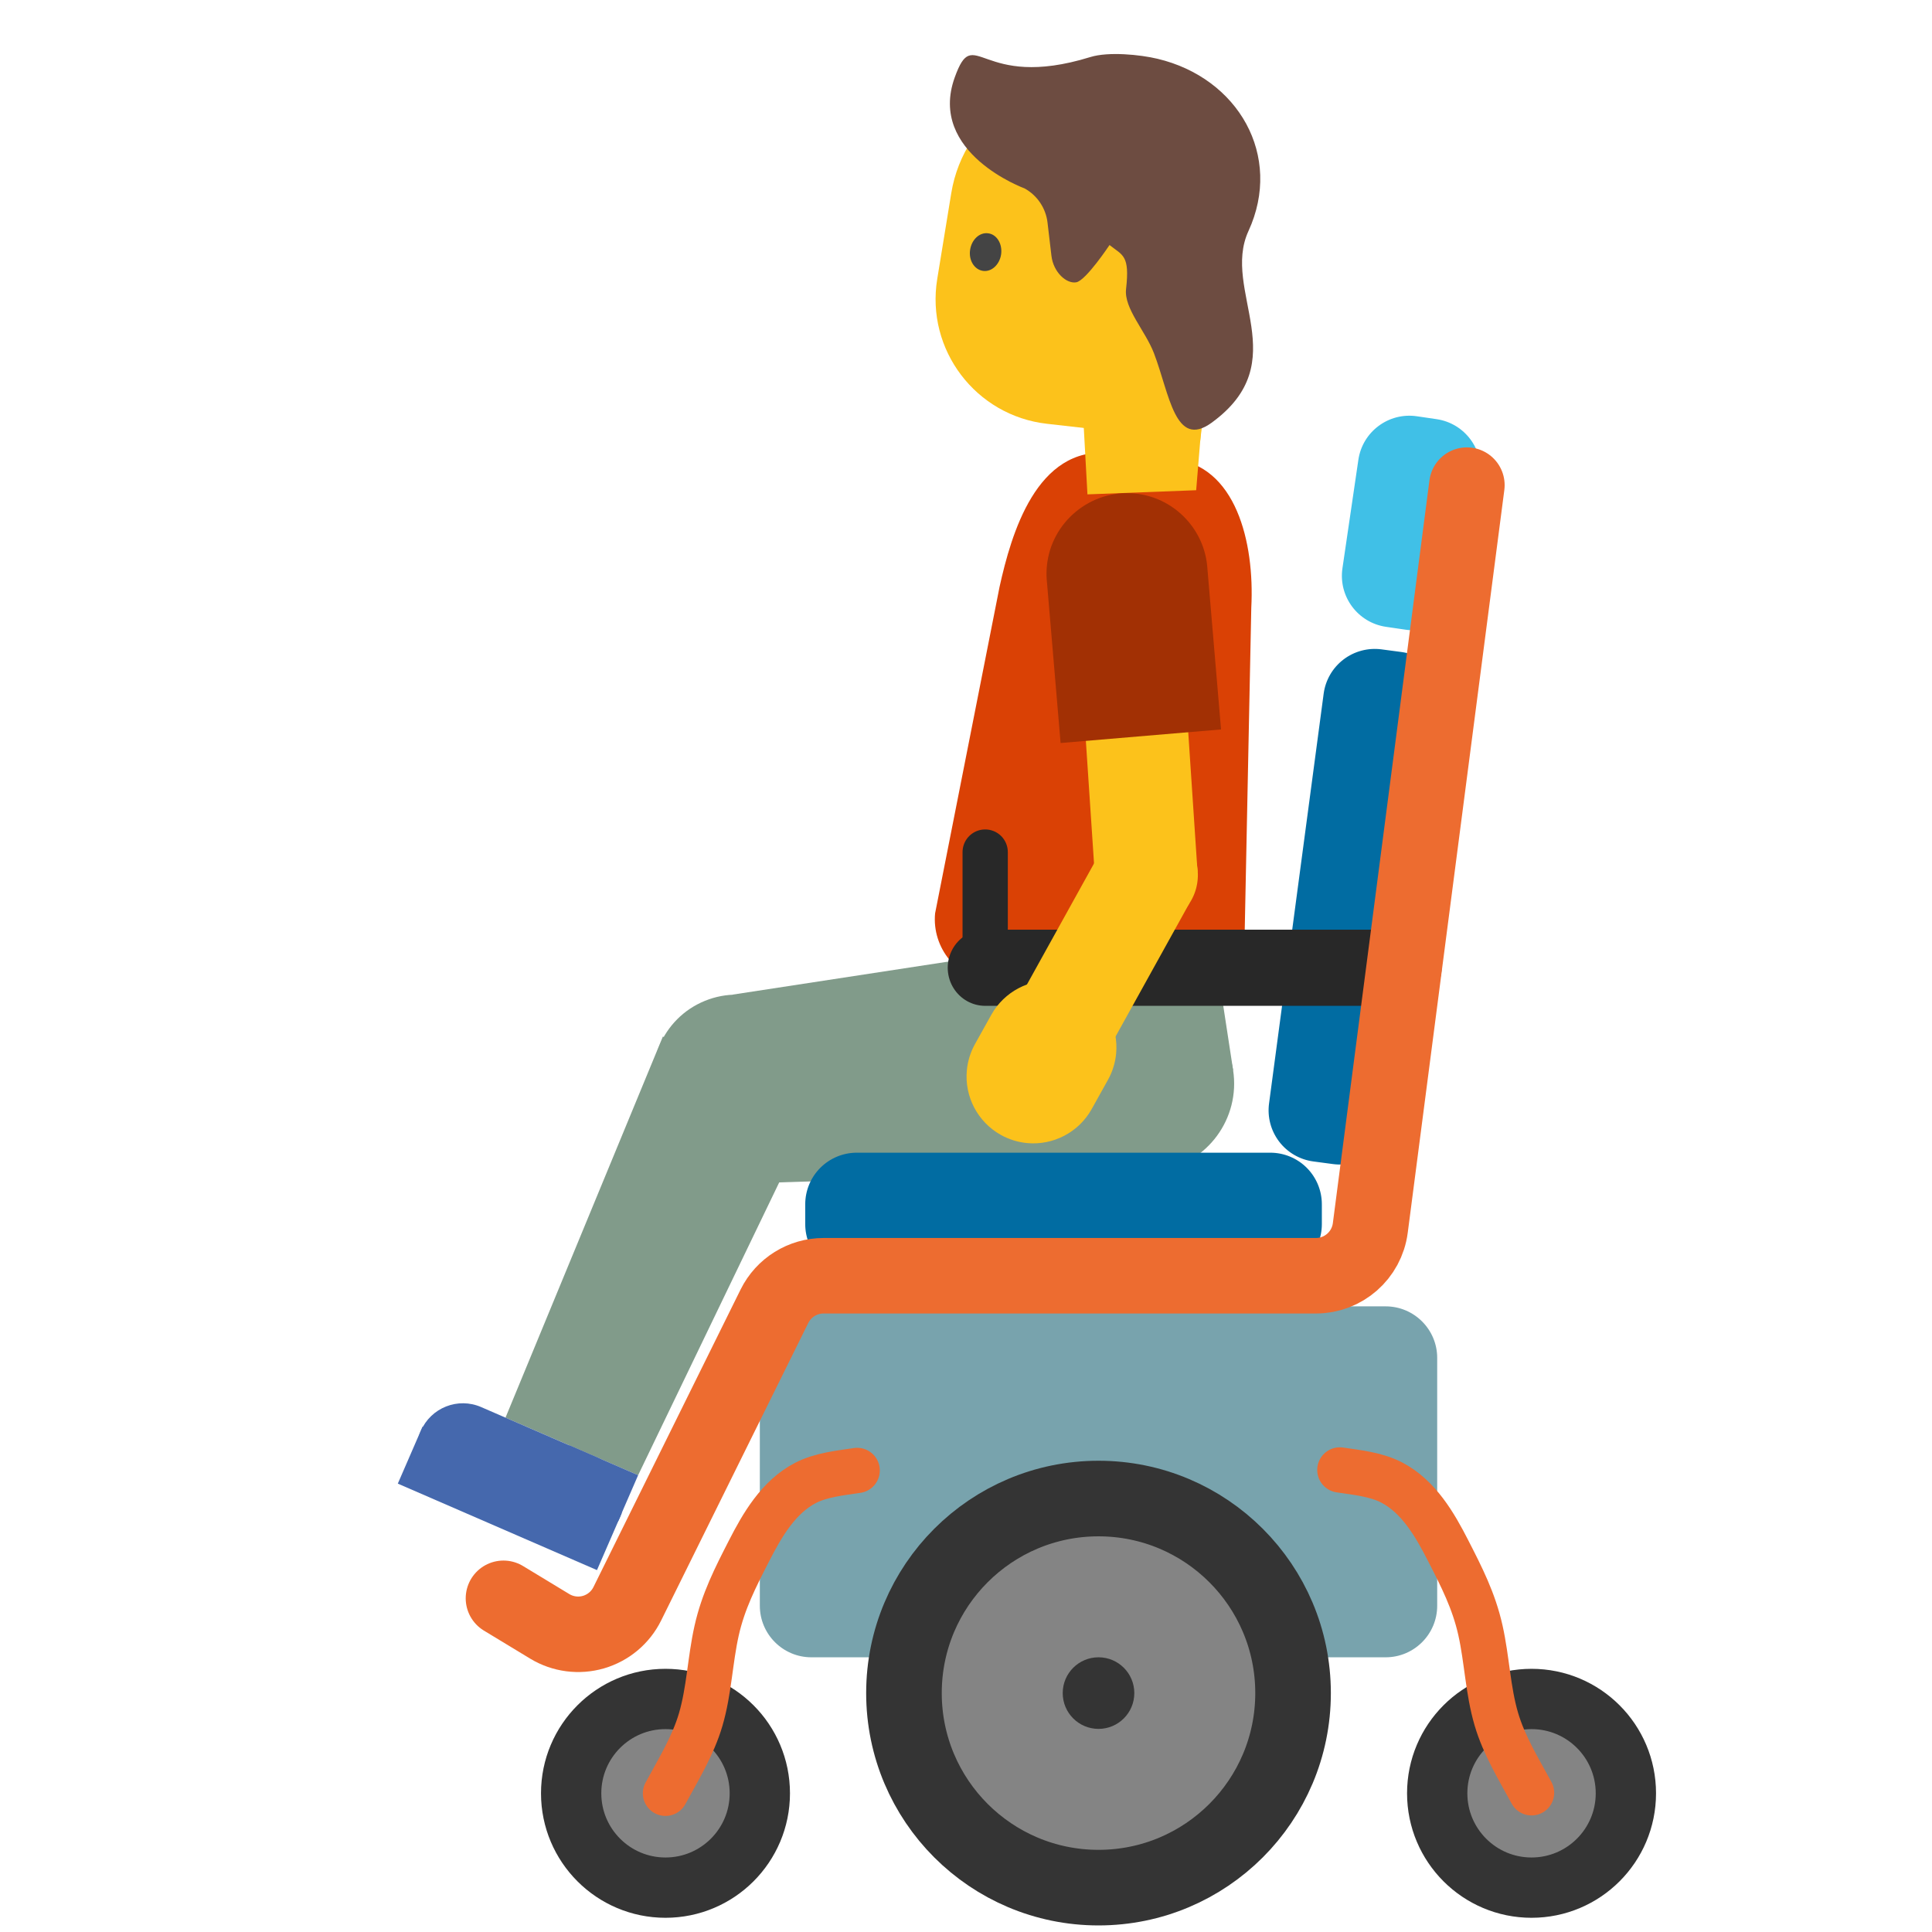
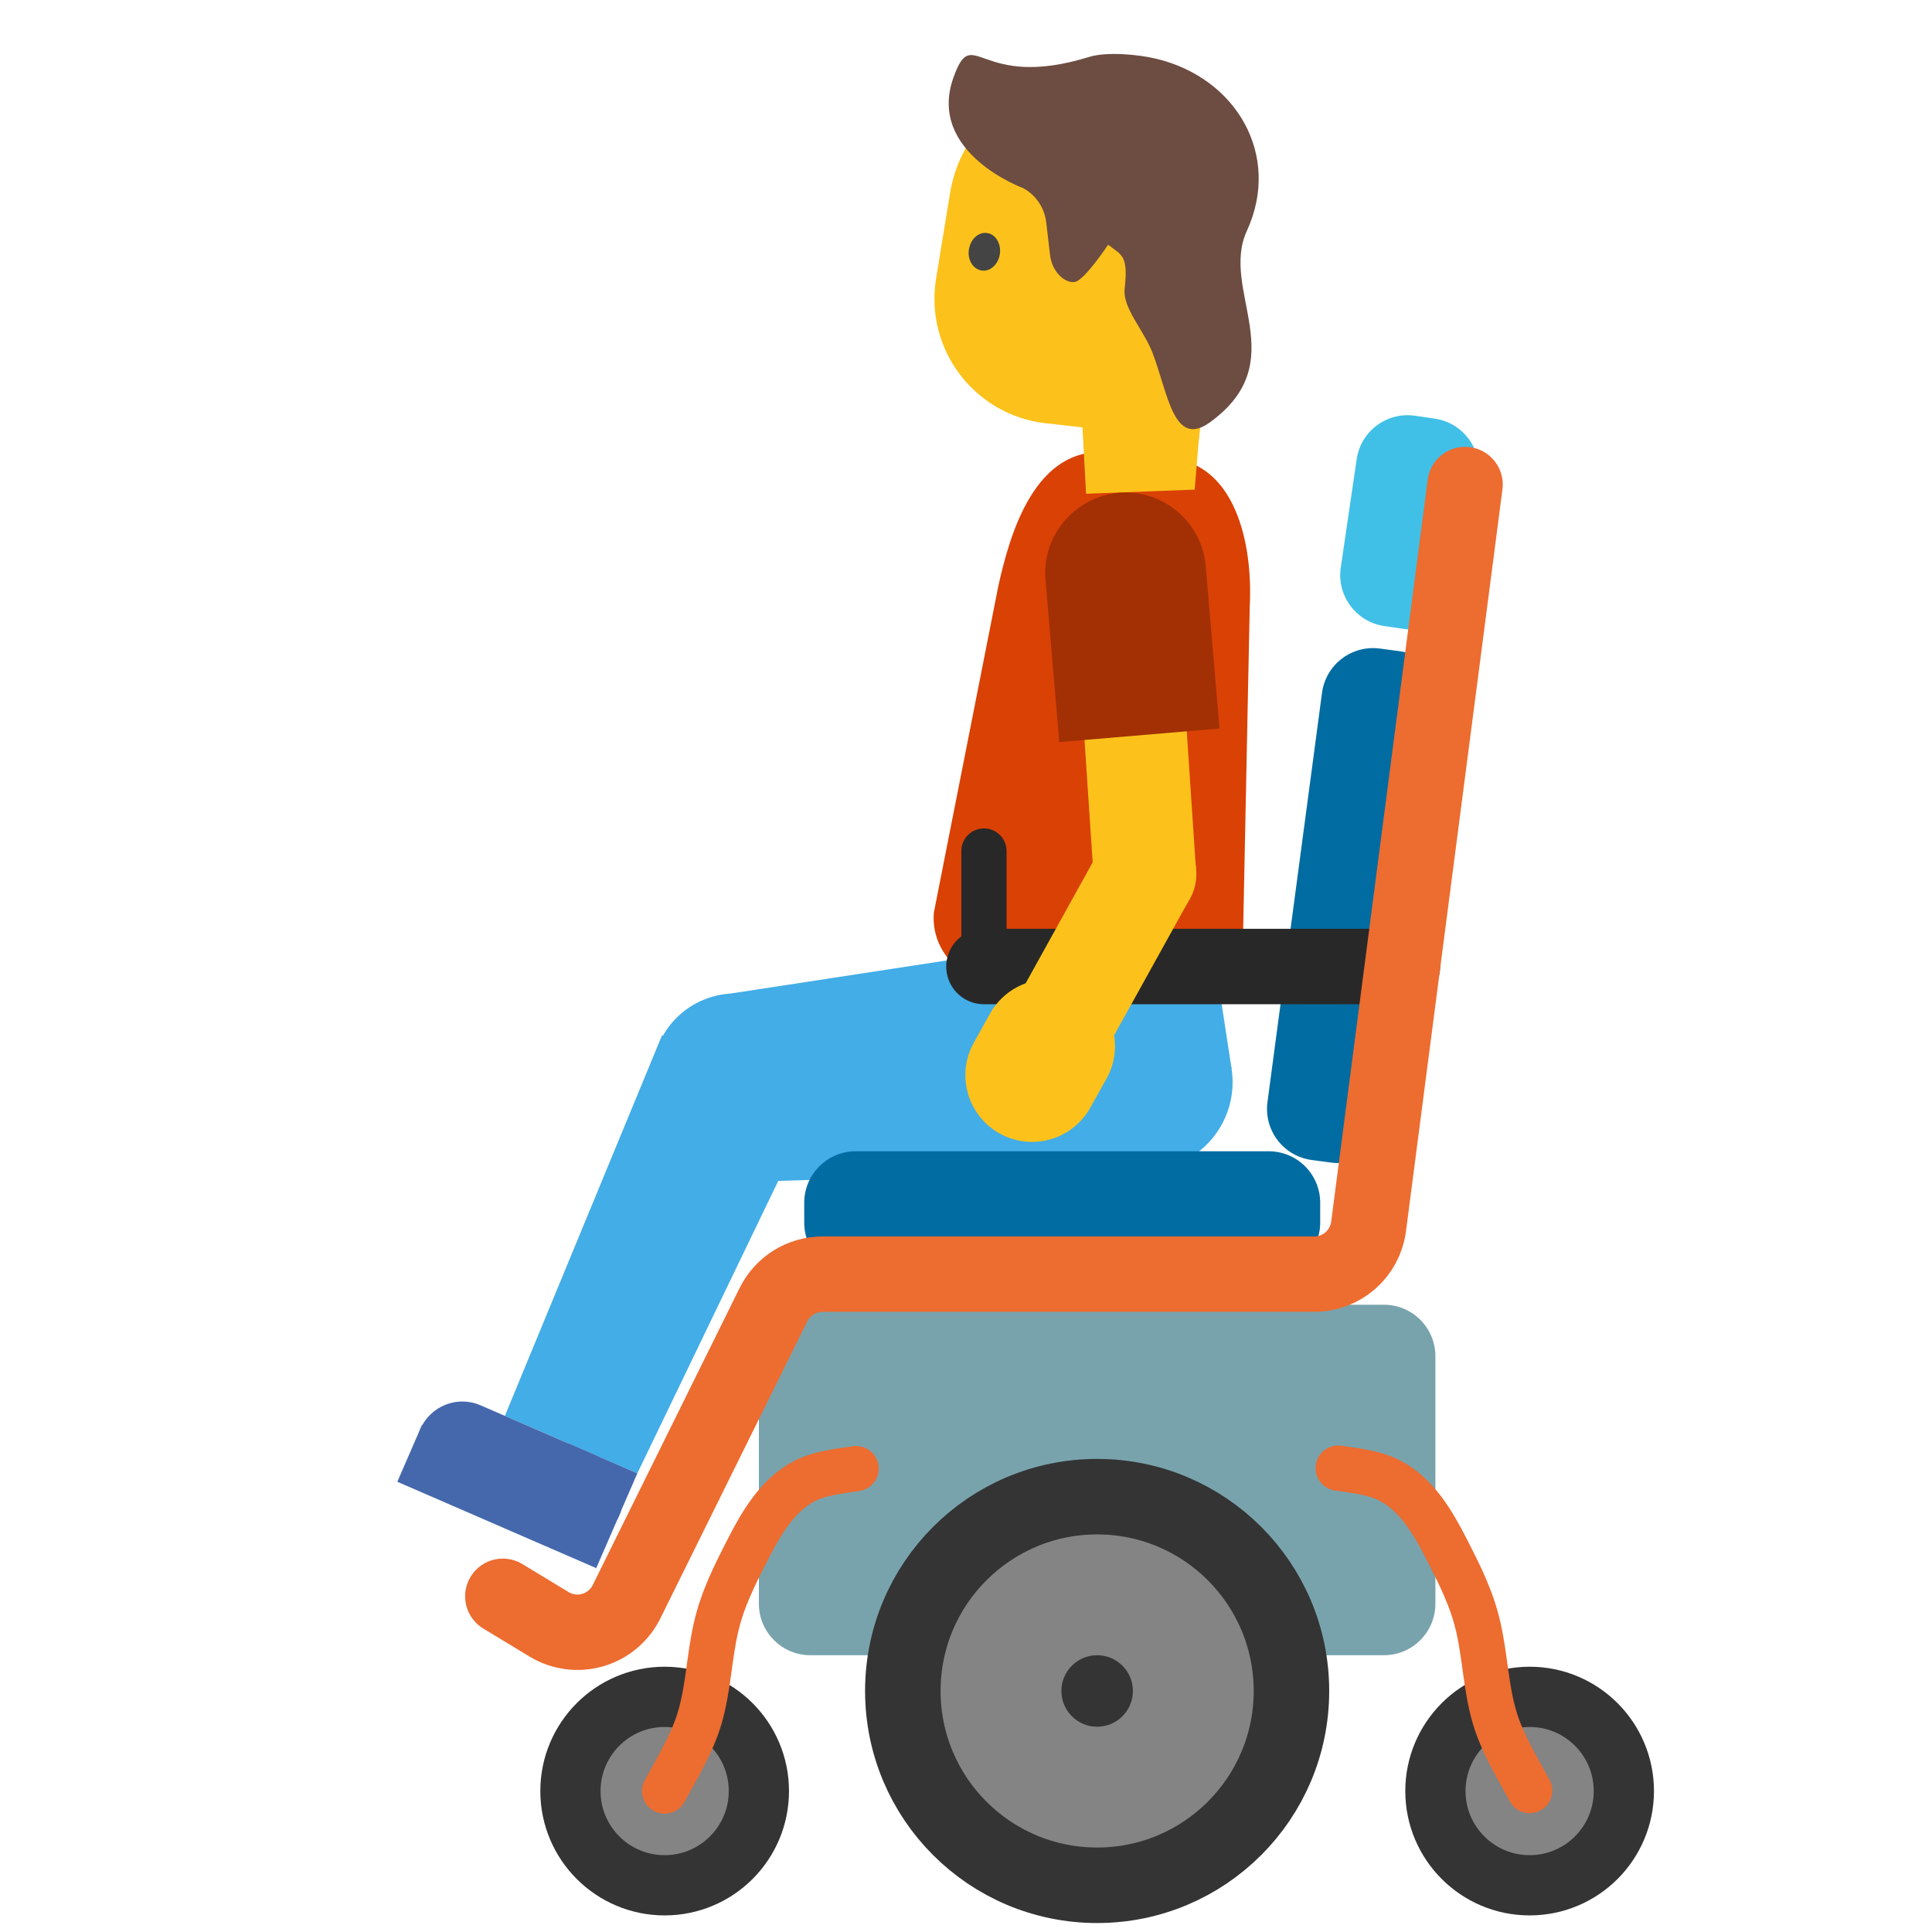
- <svg xmlns="http://www.w3.org/2000/svg" width="100%" height="100%" viewBox="0 0 128 128" version="1.1" xml:space="preserve" style="fill-rule:evenodd;clip-rule:evenodd;stroke-linecap:round;stroke-linejoin:round;stroke-miterlimit:1.5;">
-   <g transform="matrix(0.686704,0.726937,-0.726937,0.686704,73.2912,-29.1784)">
-     <g transform="matrix(0.940823,0.200582,-0.200582,0.940823,27.819,-11.2384)">
-       <path d="M56.58,97.15L45.19,90.83L55.72,65.57L70.813,72.043L56.58,97.15Z" style="fill:rgb(129,155,138);fill-rule:nonzero;" />
+ <svg xmlns="http://www.w3.org/2000/svg" width="100%" height="100%" viewBox="0 0 534 534" version="1.1" xml:space="preserve" style="fill-rule:evenodd;clip-rule:evenodd;stroke-linecap:round;stroke-linejoin:round;stroke-miterlimit:1.5;">
+   <g>
+     <g>
+       <path d="M204.352,326.734l-2.104,-52.168l108.428,-16.601l9.299,65.164l-115.623,3.605Z" style="fill:#42ade7;fill-rule:nonzero;" />
    </g>
-     <g transform="matrix(0.921407,0.637254,-0.637254,0.921407,22.2003,-54.0698)">
-       <circle cx="100.597" cy="62.284" r="5.219" style="fill:rgb(129,155,138);" />
+     <g>
+       <path d="M340.406,295.433c2.034,13.291 -7.105,25.733 -20.396,27.767c-13.291,2.035 -25.733,-7.105 -27.767,-20.396c-2.034,-13.29 7.105,-25.733 20.396,-27.767c13.291,-2.034 25.733,7.105 27.767,20.396Z" style="fill:#42ade7;" />
    </g>
-     <g transform="matrix(1.02647,0.709914,-0.804869,1.16376,19.1722,-82.362)">
-       <rect x="97.204" y="60.409" width="7.987" height="8.265" style="fill:rgb(129,155,138);" />
+     <g>
+       <path d="M340.406,295.433l-6.283,-41.055l-48.168,7.372l6.284,41.055l48.167,-7.372Z" style="fill:#42ade7;" />
    </g>
  </g>
-   <g transform="matrix(0.914273,0.0869352,-0.0869352,0.914273,21.126,-6.58249)">
-     <path d="M69.01,73.11L55.76,73.11C53.242,73.11 51.17,71.038 51.17,68.52L53.57,44.63C54.05,40.75 55.26,34.27 60.55,34.27L65.13,34.27C69.69,34.27 71.59,39.66 71.79,44.41L73.59,68.53C73.6,71.05 71.55,73.11 69.01,73.11Z" style="fill:rgb(218,65,5);fill-rule:nonzero;" />
+   <g>
+     <path d="M324.434,276.081l-50.476,-4.8c-9.592,-0.912 -16.734,-9.556 -15.822,-19.148l17.796,-90.139c3.234,-14.607 10.191,-38.854 30.343,-36.937l17.447,1.659c17.371,1.651 22.657,22.873 21.698,41.04l-1.88,92.537c-0.874,9.603 -9.43,16.708 -19.106,15.788Z" style="fill:#da4105;fill-rule:nonzero;" />
  </g>
-   <g transform="matrix(-0.455105,0.754592,-0.754592,-0.455105,140.283,67.652)">
-     <g transform="matrix(0.956731,-0.100237,0.100237,0.956731,14.8235,14.9728)">
-       <g transform="matrix(0.677079,-0.73591,0.73591,0.677079,-67.3195,53.0202)">
-         <circle cx="51.13" cy="93.56" r="6.54" style="fill:rgb(129,155,138);" />
+   <g>
+     <g>
+       <g>
+         <path d="M224.685,288.924c4.831,11.798 -0.825,25.3 -12.623,30.131c-11.798,4.832 -25.299,-0.824 -30.131,-12.622c-4.831,-11.798 0.825,-25.299 12.623,-30.131c11.798,-4.832 25.299,0.824 30.131,12.622Z" style="fill:#42ade7;" />
      </g>
-       <g transform="matrix(-0.183449,-0.983029,0.983029,-0.183449,-47.2217,146.219)">
-         <path d="M51.386,126.289L40.223,124.539L44.65,92.62L57.46,95.571L51.386,126.289Z" style="fill:rgb(129,155,138);fill-rule:nonzero;" />
+       <g>
+         <path d="M176.157,407.227l-36.613,-15.883l43.445,-105.202l41.179,21.451l-48.011,99.634Z" style="fill:#42ade7;fill-rule:nonzero;" />
      </g>
    </g>
-     <g transform="matrix(-0.274047,-0.922106,0.922106,-0.274047,-9.69521,158.6)">
-       <path d="M47.52,126.55L37.85,125.03C36.112,124.759 34.816,123.247 34.816,121.488C34.816,121.301 34.831,121.114 34.86,120.93C35.17,118.97 37,117.63 38.96,117.94L48.63,119.46C50.59,119.77 51.93,121.6 51.62,123.56C51.315,125.504 49.465,126.853 47.52,126.55Z" style="fill:rgb(69,104,173);fill-rule:nonzero;" />
-       <path d="M34.907,120.575L51.672,123.209L50.919,128L34.154,125.366L34.907,120.575Z" style="fill:rgb(69,104,173);fill-rule:nonzero;" />
-       <path d="M46.38,119.101L52.169,120.011L51.557,123.903L45.768,122.993L46.38,119.101Z" style="fill:rgb(69,104,173);fill-rule:nonzero;" />
+     <g>
+       <path d="M154.463,425.459l-31.712,-13.773c-5.702,-2.468 -8.792,-8.787 -7.232,-14.801c0.166,-0.639 0.383,-1.265 0.646,-1.869c2.798,-6.426 10.243,-9.384 16.669,-6.586l31.713,13.774c6.426,2.798 9.384,10.243 6.586,16.669c-2.767,6.376 -10.289,9.347 -16.67,6.586Z" style="fill:#4568ad;fill-rule:nonzero;" />
+       <path d="M116.64,393.844l54.982,23.875l-6.824,15.712l-54.981,-23.875l6.823,-15.712Z" style="fill:#4568ad;fill-rule:nonzero;" />
+       <path d="M157.173,398.981l18.984,8.245l-5.544,12.764l-18.985,-8.246l5.545,-12.763Z" style="fill:#4568ad;fill-rule:nonzero;" />
    </g>
  </g>
-   <g transform="matrix(1.11907,0,0,1.11907,1.15898,-5.76134)">
-     <g transform="matrix(1,0,0,1,0,47.3178)">
-       <path d="M84.051,38.224C84.051,36.538 82.684,35.171 80.998,35.171L47.002,35.171C45.316,35.171 43.949,36.538 43.949,38.224L43.949,52.894C43.949,54.58 45.316,55.948 47.002,55.948L80.998,55.948C82.684,55.948 84.051,54.58 84.051,52.894L84.051,38.224Z" style="fill:rgb(120,163,173);" />
+   <g>
+     <g>
+       <path d="M396.741,374.858c0,-7.861 -6.374,-14.235 -14.235,-14.235l-158.516,-0c-7.862,-0 -14.236,6.374 -14.236,14.235l0,68.403c0,7.862 6.374,14.24 14.236,14.24l158.516,0c7.861,0 14.235,-6.378 14.235,-14.24l0,-68.403Z" style="fill:#78a3ad;" />
    </g>
-     <g transform="matrix(1,0,0,1,-25.6366,47.3178)">
-       <circle cx="64" cy="64" r="5.585" style="fill:rgb(132,132,132);stroke:rgb(52,52,52);stroke-width:3.57px;" />
+     <g>
+       <circle cx="183.71" cy="495.046" r="26.042" style="fill:#848484;stroke:#343434;stroke-width:16.65px;" />
    </g>
-     <g transform="matrix(2.06229,0,0,2.06229,-67.9868,-26.602)">
-       <circle cx="64" cy="64" r="5.585" style="fill:rgb(132,132,132);stroke:rgb(52,52,52);stroke-width:2.17px;" />
+     <g>
+       <circle cx="303.247" cy="467.381" r="53.706" style="fill:#848484;stroke:#343434;stroke-width:20.87px;" />
    </g>
-     <g transform="matrix(0.379472,0,0,0.379472,39.7138,81.0986)">
-       <circle cx="64" cy="64" r="5.585" style="fill:rgb(52,52,52);" />
+     <g>
+       <circle cx="303.248" cy="467.382" r="9.882" style="fill:#343434;" />
    </g>
-     <g transform="matrix(1,0,0,1,25.6366,47.3178)">
-       <circle cx="64" cy="64" r="5.585" style="fill:rgb(132,132,132);stroke:rgb(52,52,52);stroke-width:3.57px;" />
+     <g>
+       <circle cx="422.786" cy="495.046" r="26.042" style="fill:#848484;stroke:#343434;stroke-width:16.65px;" />
    </g>
-     <g transform="matrix(1.10157,0,0,0.6522,-4.73708,27.4413)">
-       <path d="M74.402,75.136C74.402,73.894 74.11,72.703 73.59,71.825C73.071,70.947 72.365,70.454 71.63,70.454L49.409,70.454C48.674,70.454 47.969,70.947 47.449,71.825C46.929,72.703 46.637,73.894 46.637,75.136L46.637,76.942C46.637,78.184 46.929,79.374 47.449,80.253C47.969,81.131 48.674,81.624 49.409,81.624L71.63,81.624C72.365,81.624 73.071,81.131 73.59,80.253C74.11,79.374 74.402,78.184 74.402,76.942L74.402,75.136Z" style="fill:rgb(1,108,162);" />
+     <g>
+       <path d="M364.899,332.442c-0,-3.777 -1.5,-7.399 -4.171,-10.069c-2.666,-2.671 -6.292,-4.17 -10.067,-4.17l-114.136,0c-3.775,0 -7.396,1.499 -10.067,4.17c-2.671,2.67 -4.171,6.292 -4.171,10.069l-0,5.492c-0,3.777 1.5,7.396 4.171,10.069c2.671,2.67 6.292,4.169 10.067,4.169l114.136,0c3.775,0 7.401,-1.499 10.067,-4.169c2.671,-2.673 4.171,-6.292 4.171,-10.069l-0,-5.492Z" style="fill:#016ca2;" />
    </g>
-     <g transform="matrix(0.145511,-1.09192,0.646485,0.0861515,21.3589,118.361)">
-       <path d="M74.402,75.136C74.402,73.894 74.11,72.703 73.59,71.825C73.071,70.947 72.365,70.454 71.63,70.454L49.409,70.454C48.674,70.454 47.969,70.947 47.449,71.825C46.929,72.703 46.637,73.894 46.637,75.136L46.637,76.942C46.637,78.184 46.929,79.374 47.449,80.253C47.969,81.131 48.674,81.624 49.409,81.624L71.63,81.624C72.365,81.624 73.071,81.131 73.59,80.253C74.11,79.374 74.402,78.184 74.402,76.942L74.402,75.136Z" style="fill:rgb(1,108,162);" />
+     <g>
+       <path d="M381.394,179.26c-3.744,-0.499 -7.532,0.509 -10.532,2.804c-2.999,2.29 -4.964,5.686 -5.462,9.428l-15.077,113.136c-0.499,3.742 0.509,7.53 2.803,10.53c2.294,3 5.686,4.965 9.43,5.464l5.444,0.726c3.744,0.499 7.529,-0.51 10.531,-2.804c3,-2.295 4.964,-5.687 5.463,-9.429l15.077,-113.136c0.498,-3.742 -0.509,-7.534 -2.803,-10.53c-2.297,-3 -5.686,-4.965 -9.43,-5.464l-5.444,-0.725Z" style="fill:#016ca2;" />
    </g>
-     <g transform="matrix(0.06591,-0.448952,0.645283,0.0947331,29.4611,56.0778)">
-       <path d="M74.402,75.136C74.402,72.55 71.389,70.454 67.673,70.454L53.367,70.454C49.65,70.454 46.637,72.55 46.637,75.136L46.637,76.942C46.637,79.528 49.65,81.624 53.367,81.624L67.673,81.624C71.389,81.624 74.402,79.528 74.402,76.942L74.402,75.136Z" style="fill:rgb(64,192,231);" />
+     <g>
+       <path d="M391.136,114.912c-7.78,-1.143 -15.013,4.239 -16.155,12.018l-4.397,29.948c-1.142,7.781 4.239,15.014 12.019,16.156l5.434,0.798c7.781,1.142 15.014,-4.239 16.156,-12.02l4.397,-29.948c1.142,-7.779 -4.239,-15.012 -12.02,-16.154l-5.434,-0.798Z" style="fill:#40c0e7;" />
    </g>
-     <g transform="matrix(0.983247,0,0,1,0.95976,0)">
-       <path d="M82.517,62.442L57.29,62.442" style="fill:none;stroke:rgb(40,40,40);stroke-width:4.51px;" />
+     <g>
+       <path d="M387.618,267.148l-115.658,0" style="fill:none;stroke:#282828;stroke-width:20.85px;" />
    </g>
-     <g transform="matrix(1,0,0,1,1.75794,-1.37974)">
-       <path d="M27.013,101.153C27.013,101.153 28.361,101.97 29.754,102.814C30.532,103.285 31.471,103.408 32.344,103.154C33.216,102.899 33.942,102.291 34.345,101.476C36.722,96.67 41.161,87.694 43.055,83.863C43.602,82.757 44.73,82.056 45.964,82.056L75.114,82.056C76.744,82.056 78.122,80.846 78.332,79.229C79.649,69.103 84.051,35.25 84.051,35.25" style="fill:none;stroke:rgb(237,108,48);stroke-width:4.47px;" />
+     <g>
+       <path d="M138.982,441.216c-0,0 6.285,3.81 12.781,7.745c3.627,2.196 8.006,2.77 12.076,1.586c4.066,-1.189 7.451,-4.024 9.331,-7.825c11.083,-22.409 31.781,-64.262 40.612,-82.125c2.551,-5.157 7.811,-8.426 13.565,-8.426l135.92,0c7.6,0 14.026,-5.642 15.005,-13.182c6.141,-47.215 26.666,-205.065 26.666,-205.065" style="fill:none;stroke:#ed6c30;stroke-width:20.84px;" />
    </g>
-     <path d="M57.29,62.442L57.29,55.594" style="fill:none;stroke:rgb(40,40,40);stroke-width:2.68px;" />
-     <g transform="matrix(1,0,0,1,-0.0960646,0.0296011)">
-       <path d="M38.459,111.288C39.227,109.874 40.087,108.479 40.544,106.924C41.048,105.206 41.096,103.402 41.487,101.66C41.878,99.915 42.595,98.519 43.4,96.945C44.186,95.408 45.152,93.737 46.753,92.911C47.672,92.436 48.803,92.325 49.808,92.174" style="fill:none;stroke:rgb(237,108,48);stroke-width:2.68px;" />
+     <path d="M271.96,267.148l0,-31.93" style="fill:none;stroke:#282828;stroke-width:12.5px;" />
+     <g>
+       <path d="M183.707,495.045c3.581,-6.593 7.591,-13.098 9.722,-20.348c2.35,-8.011 2.574,-16.423 4.397,-24.545c1.824,-8.137 5.167,-14.646 8.92,-21.985c3.665,-7.167 8.17,-14.958 15.635,-18.81c4.285,-2.215 9.558,-2.732 14.244,-3.436" style="fill:none;stroke:#ed6c30;stroke-width:12.5px;" />
    </g>
-     <g transform="matrix(-1,0,0,1,128.096,0)">
-       <path d="M38.459,111.288C39.227,109.874 40.087,108.479 40.544,106.924C41.048,105.206 41.096,103.402 41.487,101.66C41.878,99.915 42.595,98.519 43.4,96.945C44.186,95.408 45.152,93.737 46.753,92.911C47.672,92.436 48.803,92.325 49.808,92.174" style="fill:none;stroke:rgb(237,108,48);stroke-width:2.68px;" />
+     <g>
+       <path d="M422.788,494.907c-3.581,-6.593 -7.591,-13.098 -9.722,-20.348c-2.35,-8.011 -2.574,-16.423 -4.397,-24.545c-1.823,-8.137 -5.167,-14.646 -8.92,-21.985c-3.665,-7.167 -8.169,-14.958 -15.634,-18.81c-4.286,-2.215 -9.559,-2.732 -14.245,-3.436" style="fill:none;stroke:#ed6c30;stroke-width:12.5px;" />
    </g>
  </g>
-   <g transform="matrix(0.99551,0.0946598,-0.0946598,0.99551,4.41028,-3.76101)">
-     <g transform="matrix(0.918396,0,0,0.918396,16.3735,-4.39112)">
-       <path d="M66.9,26.13L67.03,36.35L59.25,37.39L56.22,17.31L66.9,26.13Z" style="fill:rgb(252,194,27);fill-rule:nonzero;" />
+   <g>
+     <g>
+       <path d="M333.413,96.347l-3.207,38.98l-30.014,1.144l-4.269,-77.592l37.49,37.468Z" style="fill:#fcc21b;fill-rule:nonzero;" />
    </g>
-     <g transform="matrix(0.914292,-0.086725,0.086725,0.914292,14.0567,1.19521)">
+     <g>
      <g>
-         <path d="M68.71,16.23L66.67,33.16L55.62,31.91C50.48,31.33 46.87,26.57 47.7,21.47L48.71,15.28C49.64,9.56 55.3,5.89 60.9,7.38L63.12,7.97C66.77,8.95 69.16,12.47 68.71,16.23Z" style="fill:rgb(252,194,27);fill-rule:nonzero;" />
+         <path d="M339.126,56.998l-7.821,64.783l-42.283,-4.793c-19.669,-2.224 -33.479,-20.442 -30.298,-39.957l3.87,-23.686c3.564,-21.888 25.226,-35.926 46.654,-30.22l8.495,2.26c13.966,3.753 23.109,17.225 21.383,31.613Z" style="fill:#fcc21b;fill-rule:nonzero;" />
      </g>
-       <path d="M52.31,19.68C52.2,20.43 51.62,20.97 51,20.88C50.38,20.79 49.96,20.12 50.07,19.37C50.18,18.62 50.76,18.08 51.38,18.17C52,18.25 52.41,18.93 52.31,19.68" style="fill:rgb(68,68,68);fill-rule:nonzero;" />
+       <path d="M276.366,70.185c-0.421,2.87 -2.641,4.936 -5.014,4.591c-2.372,-0.345 -3.979,-2.909 -3.557,-5.779c0.421,-2.87 2.641,-4.936 5.014,-4.591c2.372,0.307 3.94,2.91 3.557,5.779" style="fill:#444;fill-rule:nonzero;" />
    </g>
-     <g transform="matrix(0.907915,0.0372041,-0.0372041,0.907915,15.843,-6.65371)">
-       <path d="M70.326,31.373C67.946,33.651 67.007,29.712 65.482,26.925C64.635,25.377 62.863,23.982 62.83,22.56C62.773,20.06 62.26,20.17 61.2,19.54C61.2,19.54 59.85,22.335 59.168,22.56C58.486,22.785 57.417,22.075 57.11,20.89L56.5,18.53C56.236,17.508 55.494,16.673 54.51,16.29C54.51,16.29 47.15,14.697 48.362,8.971C49.253,4.762 50.263,9.735 57.96,6.15C59.211,5.567 61.53,5.482 62.83,5.612C68.85,6.202 72.859,11.379 71.099,17.161C69.705,21.74 75.809,26.121 70.326,31.373Z" style="fill:rgb(109,76,65);fill-rule:nonzero;" />
+     <g>
+       <path d="M334.456,116.705c-10.096,7.326 -11.6,-7.932 -15.892,-19.168c-2.384,-6.241 -8.317,-12.382 -7.712,-17.734c1.067,-9.407 -0.914,-9.257 -4.567,-12.164c-0,0 -6.497,9.793 -9.17,10.288c-2.674,0.495 -6.32,-2.717 -6.865,-7.319l-1.079,-9.166c-0.467,-3.969 -2.822,-7.482 -6.317,-9.423c-0,0 -26.794,-9.747 -19.313,-30.606c5.499,-15.333 6.74,3.84 37.451,-5.664c4.991,-1.546 13.734,-0.677 18.544,0.477c22.281,5.298 34.667,26.773 25.102,47.561c-7.576,16.463 13.078,36.026 -10.182,52.918Z" style="fill:#6d4c41;fill-rule:nonzero;" />
    </g>
  </g>
-   <g transform="matrix(0.99551,0.0946598,-0.0946598,0.99551,4.41028,-3.76101)">
-     <g transform="matrix(0.918396,0,0,0.918396,16.3735,-4.39112)">
-       <path d="M69.732,63.733L62.418,64.924L60.01,50.13L67.324,48.94L69.732,63.733Z" style="fill:rgb(252,194,27);fill-rule:nonzero;" />
+   <g>
+     <g>
+       <path d="M330.581,240.621l-28.294,1.887l-3.815,-57.229l28.294,-1.884l3.815,57.226Z" style="fill:#fcc21b;fill-rule:nonzero;" />
    </g>
-     <g transform="matrix(0.499334,-0.77079,0.77079,0.499334,-5.53568,73.4717)">
-       <circle cx="66.05" cy="64.33" r="3.75" style="fill:rgb(252,194,27);" />
+     <g>
+       <path d="M305.076,232.628c4.916,-6.21 13.948,-7.26 20.158,-2.344c6.209,4.916 7.259,13.948 2.344,20.158c-4.916,6.209 -13.949,7.26 -20.159,2.344c-6.209,-4.916 -7.259,-13.949 -2.343,-20.158Z" style="fill:#fcc21b;" />
    </g>
-     <g transform="matrix(0.918396,0,0,0.918396,16.3735,-4.39112)">
-       <path d="M59.02,55.43L70.45,53.36L68.33,41.67C67.788,38.967 65.392,37.004 62.635,37.004C59.448,37.004 56.826,39.626 56.826,42.813C56.826,43.123 56.85,43.433 56.9,43.74L59.02,55.43Z" style="fill:rgb(162,48,4);fill-rule:nonzero;" />
+     <g>
+       <path d="M292.781,205.111l44.292,-3.746l-3.841,-45.3c-1.086,-10.494 -9.503,-18.84 -20.005,-19.838c-12.141,-1.155 -23.079,7.884 -24.234,20.025c-0.112,1.181 -0.133,2.37 -0.053,3.558l3.841,45.301Z" style="fill:#a23004;fill-rule:nonzero;" />
    </g>
-     <g transform="matrix(0.918396,0,0,0.918396,16.3735,-4.39112)">
-       <path d="M64.284,77.709L57.492,74.746L62.565,63.114L69.357,66.077L64.284,77.709Z" style="fill:rgb(252,194,27);fill-rule:nonzero;" />
+     <g>
+       <path d="M304.764,291.888l-24.801,-13.747l23.539,-42.474l24.801,13.747l-23.539,42.474Z" style="fill:#fcc21b;fill-rule:nonzero;" />
    </g>
-     <g transform="matrix(0.918396,0,0,0.918396,16.3735,-4.39112)">
-       <path d="M57.4,83.98C58.012,84.25 58.674,84.389 59.342,84.389C61.249,84.389 62.984,83.256 63.75,81.51L64.72,79.3C64.99,78.688 65.129,78.026 65.129,77.358C65.129,75.451 63.996,73.716 62.25,72.95C61.638,72.68 60.976,72.541 60.308,72.541C58.401,72.541 56.666,73.674 55.9,75.42L54.93,77.63C54.661,78.241 54.522,78.902 54.522,79.57C54.522,81.477 55.654,83.212 57.4,83.98Z" style="fill:rgb(252,194,27);fill-rule:nonzero;" />
+     <g>
+       <path d="M276.268,313.284c2.234,1.25 4.705,2.02 7.25,2.262c7.265,0.69 14.284,-2.997 17.835,-9.371l4.496,-8.068c1.25,-2.233 2.019,-4.705 2.261,-7.25c0.691,-7.264 -2.997,-14.284 -9.371,-17.835c-2.233,-1.25 -4.705,-2.019 -7.249,-2.261c-7.265,-0.691 -14.285,2.997 -17.835,9.371l-4.496,8.067c-1.246,2.23 -2.015,4.698 -2.257,7.243c-0.691,7.264 2.993,14.284 9.366,17.842Z" style="fill:#fcc21b;fill-rule:nonzero;" />
    </g>
  </g>
</svg>
